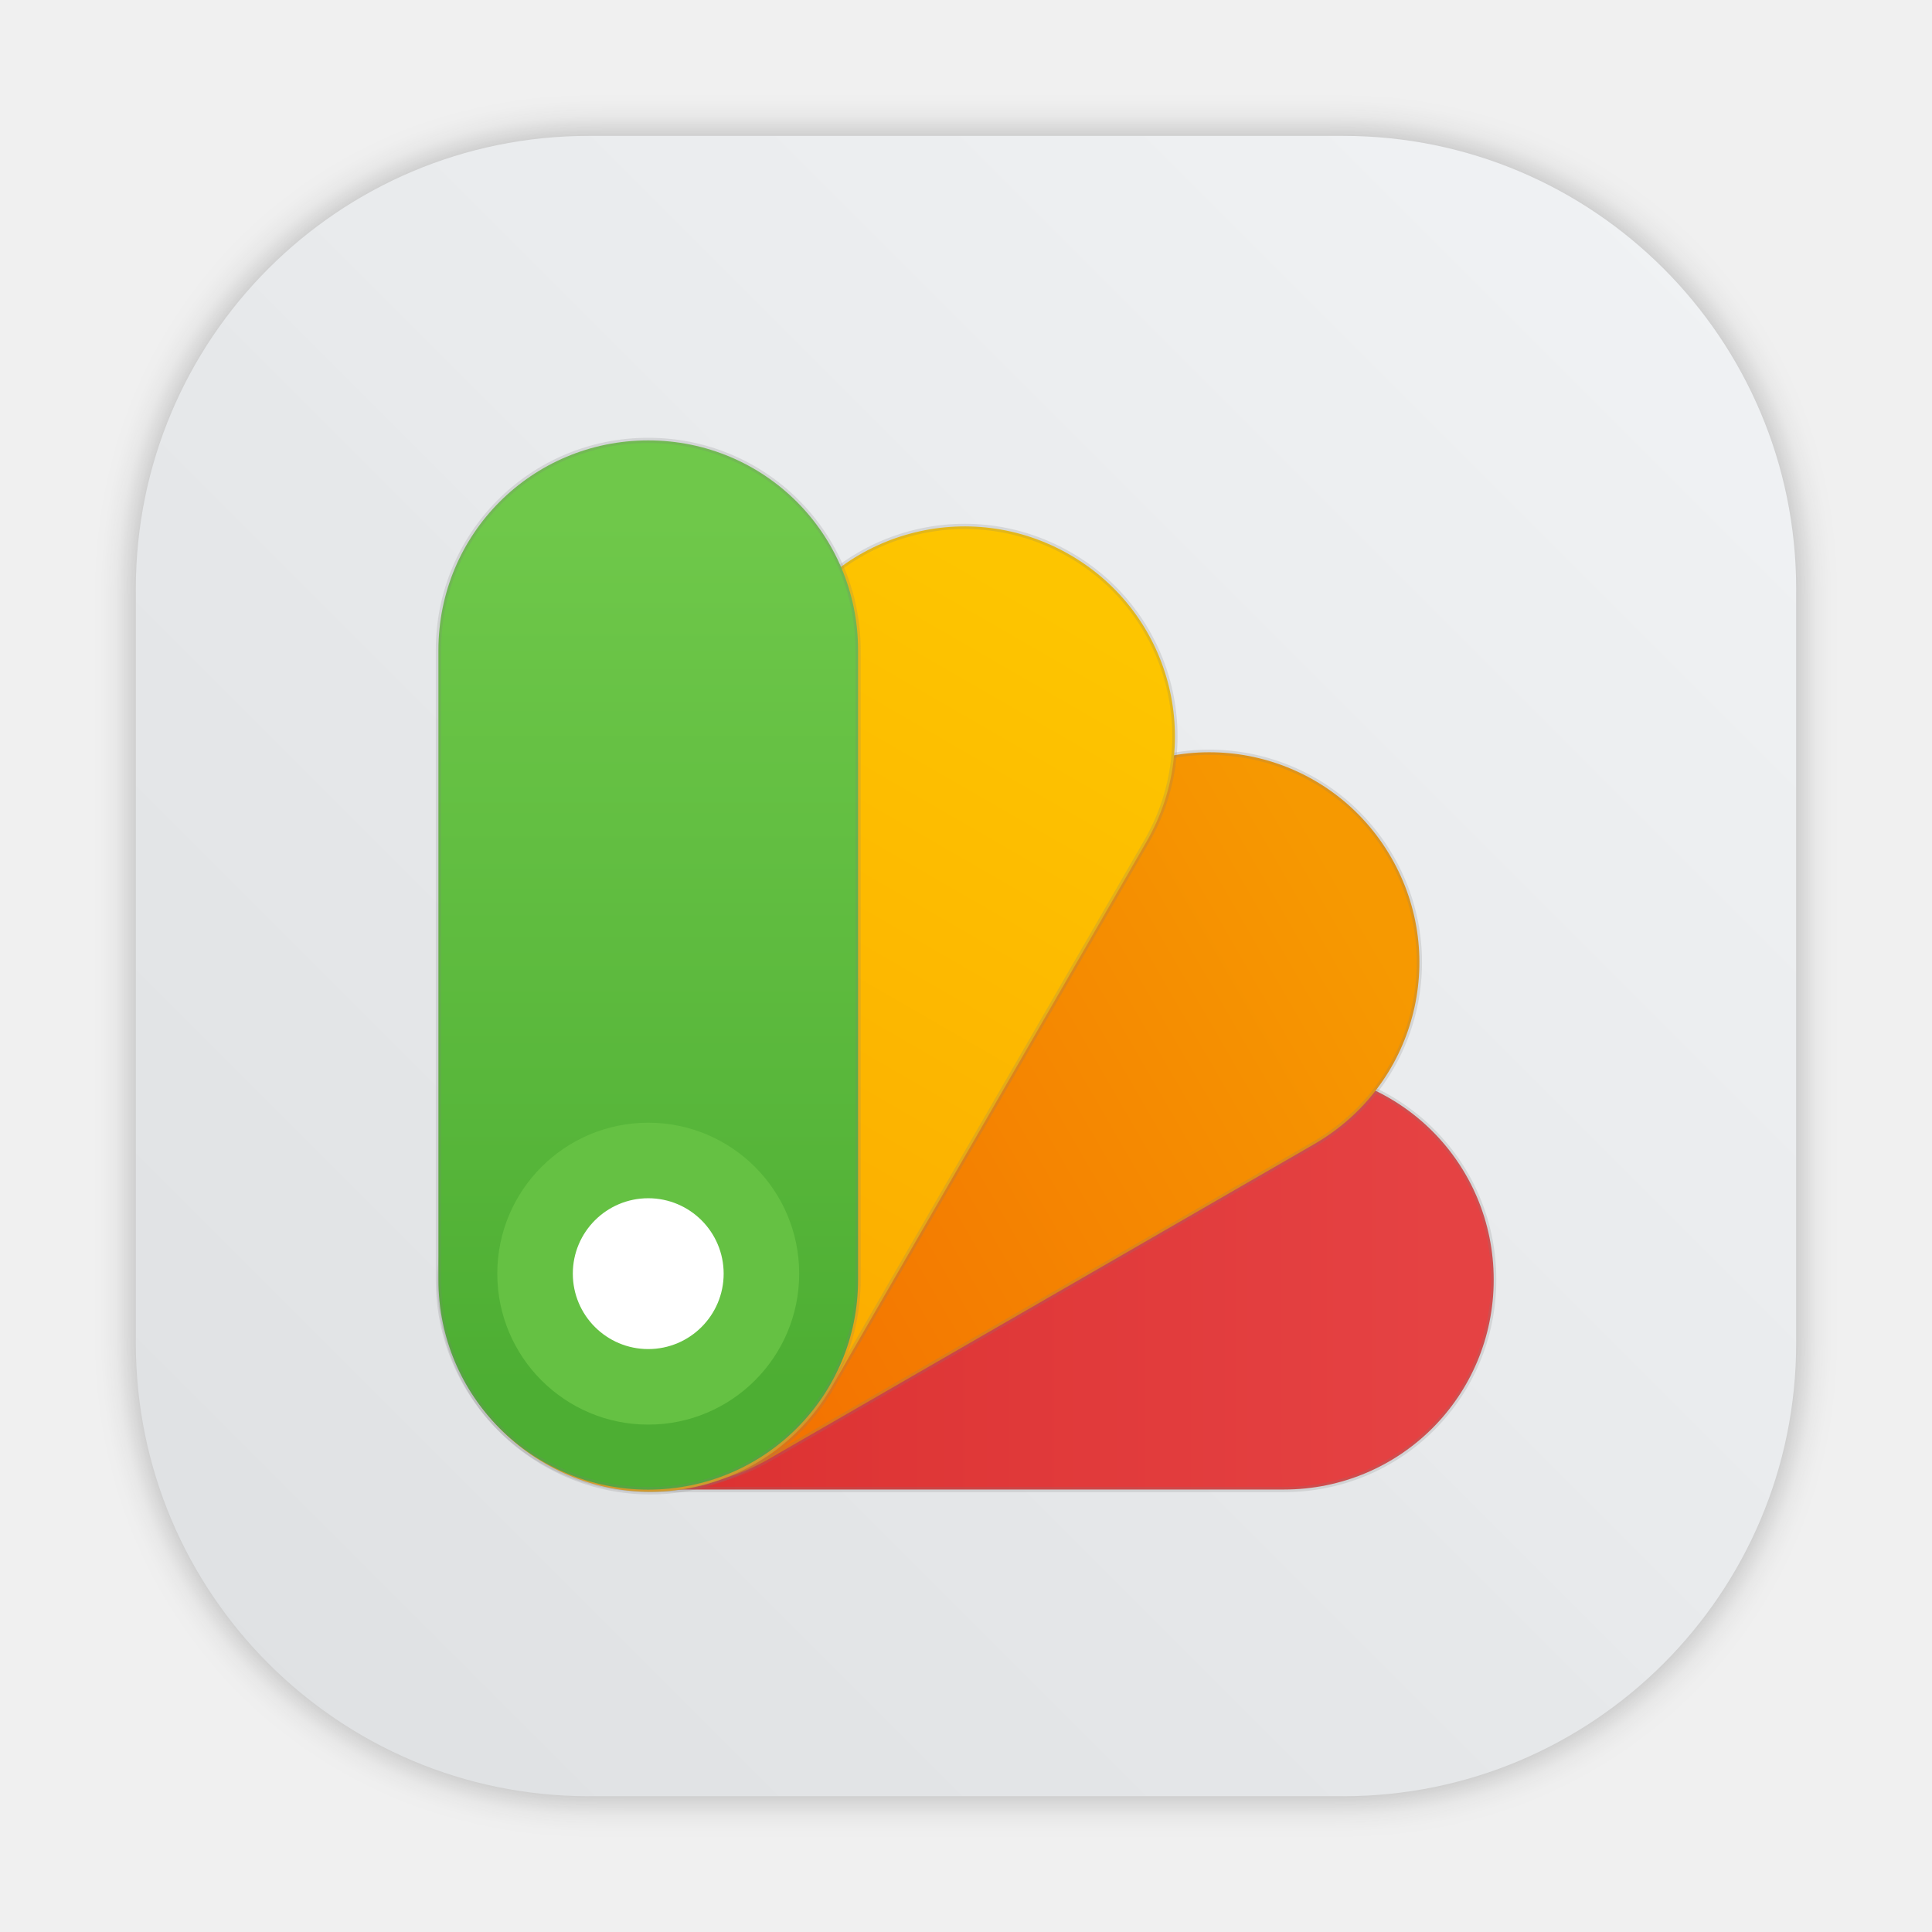
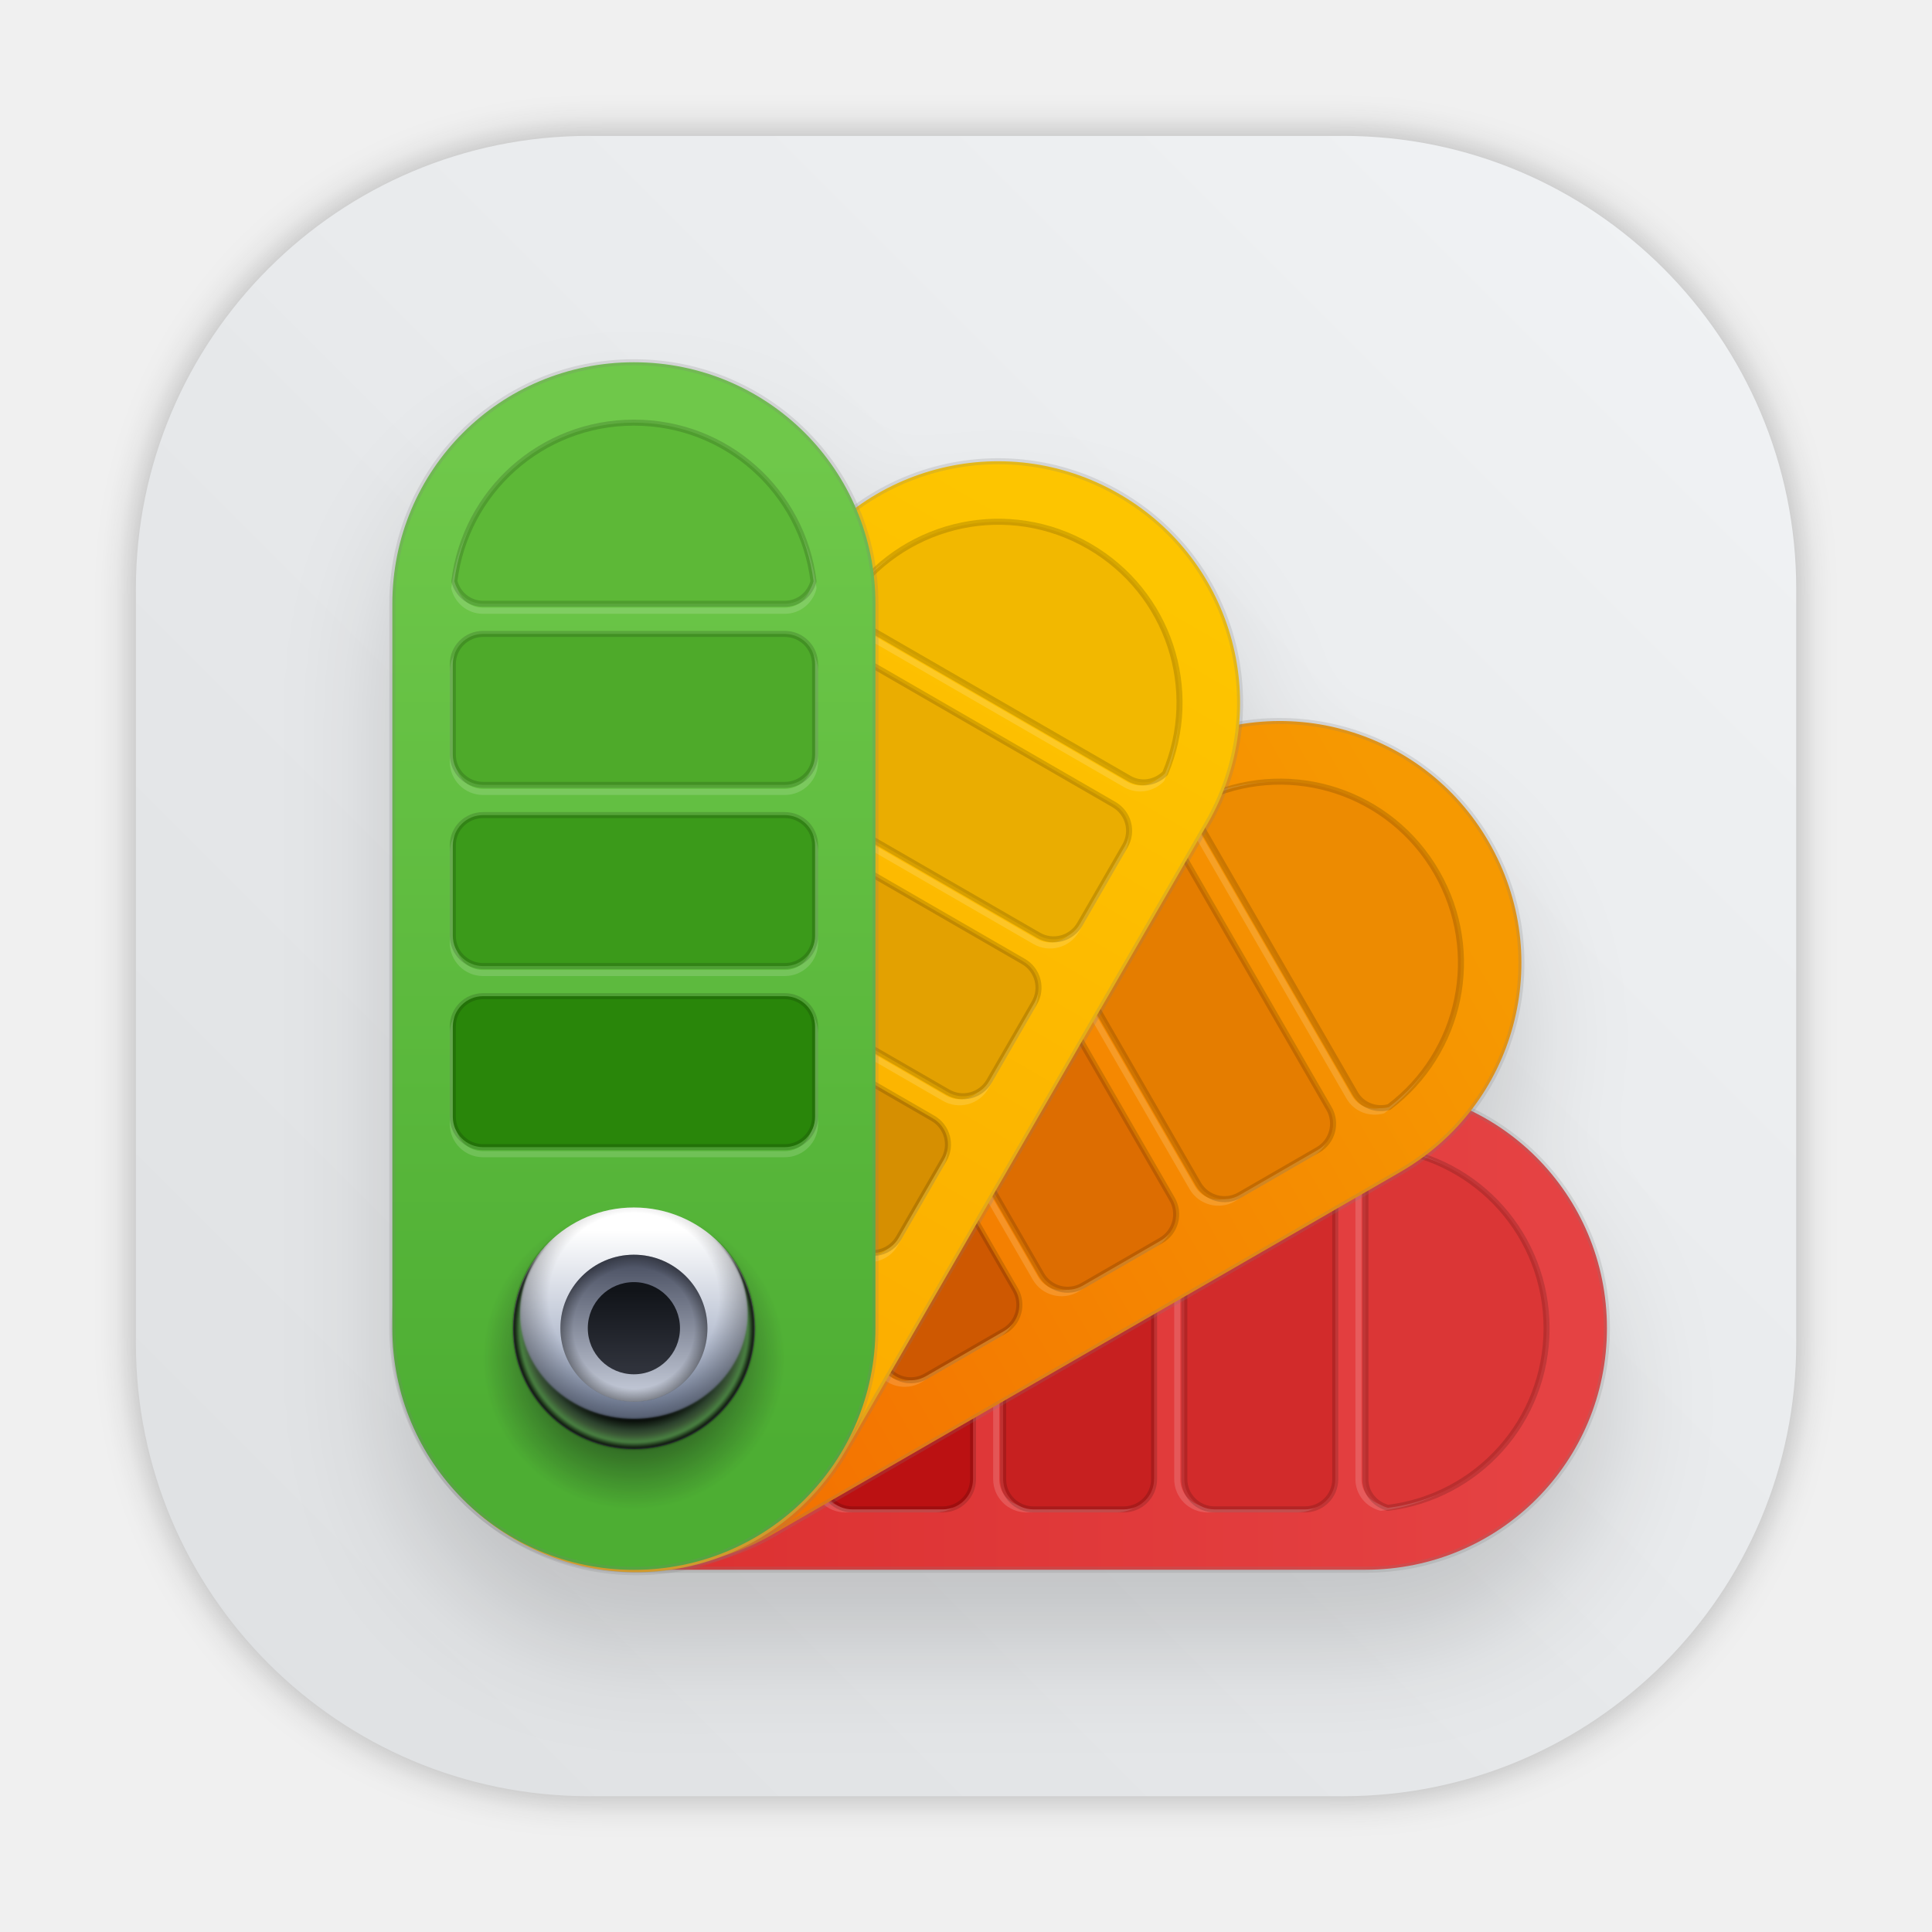
- <svg xmlns="http://www.w3.org/2000/svg" width="64" height="64" version="1.1" viewBox="0 0 16.933 16.933">
-   <defs>
-     <filter id="filter1057-5" x="-.027" y="-.027" width="1.054" height="1.054" color-interpolation-filters="sRGB">
-       <feGaussianBlur stdDeviation="0.619" />
+ <svg xmlns="http://www.w3.org/2000/svg" xmlns:xlink="http://www.w3.org/1999/xlink" width="64" height="64" version="1.1" viewBox="0 0 16.933 16.933" id="svg210">
+   <defs id="defs80">
+     <linearGradient id="linearGradient862-3" x1="7.937" x2="7.937" y1="15.081" y2="1.852" gradientTransform="matrix(0.99997,0,0,0.99997,0.1844102,-1.824069)" gradientUnits="userSpaceOnUse">
+       <stop stop-color="#f1efeb" offset="0" id="stop2" />
+       <stop stop-color="#fdfcfc" offset="1" id="stop4" />
+     </linearGradient>
+     <linearGradient id="linearGradient921" x1="4.716" x2="4.716" y1="12.46" y2="10.806" gradientTransform="translate(.031579 -.025181)" gradientUnits="userSpaceOnUse">
+       <stop stop-color="#8290ae" offset="0" id="stop7" />
+       <stop stop-color="#fff" offset="1" id="stop9" />
+     </linearGradient>
+     <linearGradient id="linearGradient925" x1="4.716" x2="4.716" y1="12.56" y2="10.806" gradientTransform="matrix(.60872 0 0 .60872 1.8827 4.5398)" gradientUnits="userSpaceOnUse">
+       <stop stop-color="#c0c6d4" offset="0" id="stop12" />
+       <stop stop-color="#515769" offset="1" id="stop14" />
+     </linearGradient>
+     <linearGradient id="linearGradient929" x1="4.716" x2="4.716" y1="12.56" y2="10.806" gradientTransform="matrix(.38175 0 0 .38175 2.9564 7.1877)" gradientUnits="userSpaceOnUse">
+       <stop stop-color="#2f323b" offset="0" id="stop17" />
+       <stop stop-color="#111419" offset="1" id="stop19" />
+     </linearGradient>
+     <radialGradient id="radialGradient981" cx="18" cy="44" r="4" gradientTransform="translate(0 -.00063009)" gradientUnits="userSpaceOnUse">
+       <stop stop-color="#8290ae" offset="0" id="stop22" />
+       <stop stop-color="#020403" offset=".75" id="stop24" />
+       <stop stop-color="#2b402c" offset=".845" id="stop26" />
+       <stop stop-color="#3a5635" offset=".889" id="stop28" />
+       <stop stop-color="#4a8242" offset=".944" id="stop30" />
+       <stop stop-color="#010201" offset="1" id="stop32" />
+     </radialGradient>
+     <filter id="filter1037" x="-0.012" y="-0.012" width="1.024" height="1.024" color-interpolation-filters="sRGB">
+       <feGaussianBlur stdDeviation="0.04" id="feGaussianBlur35" />
    </filter>
-     <linearGradient id="linearGradient1053-6" x1="-127" x2="-72" y1="60" y2="5" gradientTransform="matrix(.26458 0 0 .26458 39.366 -.23888)" gradientUnits="userSpaceOnUse">
-       <stop stop-color="#dee0e2" offset="0" />
-       <stop stop-color="#f1f3f5" stop-opacity=".996" offset="1" />
+     <radialGradient id="radialGradient1043" cx="4.762" cy="11.377" r="1.058" gradientUnits="userSpaceOnUse">
+       <stop stop-opacity="0" offset="0" id="stop38" />
+       <stop stop-opacity="0" offset=".704" id="stop40" />
+       <stop offset="1" id="stop42" />
+     </radialGradient>
+     <radialGradient id="radialGradient1057" cx="4.762" cy="11.641" r=".644" gradientTransform="scale(3.7796)" gradientUnits="userSpaceOnUse">
+       <stop stop-opacity="0" offset="0" id="stop45" />
+       <stop stop-opacity="0" offset=".821" id="stop47" />
+       <stop offset="1" id="stop49" />
+     </radialGradient>
+     <radialGradient id="radialGradient1076" cx="4.762" cy="11.641" r="1.058" gradientTransform="matrix(1.25 0 0 1.25 -1.1906 -2.6458)" gradientUnits="userSpaceOnUse">
+       <stop offset="0" id="stop52" />
+       <stop stop-color="#111419" stop-opacity="0" offset="1" id="stop54" />
+     </radialGradient>
+     <linearGradient id="linearGradient1226" x1="4.762" x2="4.762" y1="12.725" y2="3.969" gradientUnits="userSpaceOnUse">
+       <stop stop-color="#4dae33" offset="0" id="stop57" />
+       <stop stop-color="#6fc84a" offset="1" id="stop59" />
    </linearGradient>
-     <linearGradient id="linearGradient1250-3" x1="4.762" x2="4.762" y1="12.435" y2="3.704" gradientTransform="matrix(0 .86897 -.86897 0 20.424 6.9743)" gradientUnits="userSpaceOnUse">
-       <stop stop-color="#db2f2f" offset="0" />
-       <stop stop-color="#e54243" offset="1" />
+     <linearGradient id="linearGradient1234" x1="4.762" x2="4.762" y1="12.171" y2="3.704" gradientUnits="userSpaceOnUse">
+       <stop stop-color="#fcaa00" offset="0" id="stop62" />
+       <stop stop-color="#fdc500" offset="1" id="stop64" />
    </linearGradient>
-     <linearGradient id="linearGradient1242-5" x1="4.762" x2="4.762" y1="12.435" y2="3.704" gradientTransform="matrix(.43449 .75255 -.75255 .43449 17.086 2.4463)" gradientUnits="userSpaceOnUse">
-       <stop stop-color="#f36d01" offset="0" />
-       <stop stop-color="#f69901" offset="1" />
+     <linearGradient id="linearGradient1242" x1="4.762" x2="4.762" y1="12.435" y2="3.704" gradientUnits="userSpaceOnUse">
+       <stop stop-color="#f36d01" offset="0" id="stop67" />
+       <stop stop-color="#f69901" offset="1" id="stop69" />
    </linearGradient>
-     <linearGradient id="linearGradient1234-6" x1="4.762" x2="4.762" y1="12.171" y2="3.704" gradientTransform="matrix(.75255 .43449 -.43449 .75255 11.745 .29929)" gradientUnits="userSpaceOnUse">
-       <stop stop-color="#fcaa00" offset="0" />
-       <stop stop-color="#fdc500" offset="1" />
+     <linearGradient id="linearGradient1250" x1="4.762" x2="4.762" y1="12.435" y2="3.704" gradientTransform="rotate(90,5.19,12.069)" gradientUnits="userSpaceOnUse">
+       <stop stop-color="#db2f2f" offset="0" id="stop72" />
+       <stop stop-color="#e54243" offset="1" id="stop74" />
    </linearGradient>
-     <linearGradient id="linearGradient1226-1" x1="4.762" x2="4.762" y1="12.725" y2="3.969" gradientTransform="matrix(.86897 0 0 .86897 6.1162 .99661)" gradientUnits="userSpaceOnUse">
-       <stop stop-color="#4dae33" offset="0" />
-       <stop stop-color="#6fc84a" offset="1" />
+     <filter id="filter1275" x="-0.108" y="-0.108" width="1.216" height="1.216" color-interpolation-filters="sRGB">
+       <feGaussianBlur stdDeviation="0.478" id="feGaussianBlur77" />
+     </filter>
+     <filter id="filter2761" x="-.024" y="-.024" width="1.048" height="1.048" color-interpolation-filters="sRGB">
+       <feGaussianBlur stdDeviation="0.146" id="feGaussianBlur4" />
+     </filter>
+     <linearGradient id="linearGradient1024-6" x1="1.331" x2="15.65" y1="15.576" y2="1.17" gradientTransform="matrix(3.7796,0,0,3.7796,-78.105,-30.394)" gradientUnits="userSpaceOnUse">
+       <stop stop-color="#dddfe1" offset="0" id="stop7-3" />
+       <stop stop-color="#f3f4f6" stop-opacity=".996" offset="1" id="stop9-6" />
+     </linearGradient>
+     <filter id="filter2761-3" x="-.024" y="-.024" width="1.048" height="1.048" color-interpolation-filters="sRGB">
+       <feGaussianBlur stdDeviation="0.146" id="feGaussianBlur4-7" />
+     </filter>
+     <linearGradient id="linearGradient1024" x1="1.331" x2="15.65" y1="15.576" y2="1.17" gradientTransform="translate(-.00084984 .14045)" gradientUnits="userSpaceOnUse">
+       <stop stop-color="#dddfe1" offset="0" id="stop7-5" />
+       <stop stop-color="#f3f4f6" stop-opacity=".996" offset="1" id="stop9-3" />
+     </linearGradient>
+     <filter color-interpolation-filters="sRGB" height="1.048" width="1.048" y="-.024" x="-.024" id="filter2761-3-3">
+       <feGaussianBlur id="feGaussianBlur2" stdDeviation="0.146" />
+     </filter>
+     <linearGradient gradientUnits="userSpaceOnUse" gradientTransform="matrix(3.7796 0 0 3.7796 -.0026448 .53066)" y2="1.17" y1="15.576" x2="15.65" x1="1.331" id="linearGradient1024-6-5">
+       <stop id="stop5" offset="0" stop-color="#dddfe1" />
+       <stop id="stop7-7" offset="1" stop-opacity=".996" stop-color="#f3f4f6" />
+     </linearGradient>
+     <filter style="color-interpolation-filters:sRGB" id="filter1057" x="-0.027" width="1.054" y="-0.027" height="1.054">
+       <feGaussianBlur stdDeviation="0.619" id="feGaussianBlur1059" />
+     </filter>
+     <linearGradient xlink:href="#linearGradient1051" id="linearGradient1053" x1="-127" y1="60" x2="-72" y2="5" gradientUnits="userSpaceOnUse" gradientTransform="matrix(0.2645781,0,0,0.2645781,34.79202,-0.1349341)" />
+     <linearGradient id="linearGradient1051">
+       <stop style="stop-color:#dee0e2;stop-opacity:1" offset="0" id="stop1047" />
+       <stop style="stop-color:#f1f3f5;stop-opacity:0.996" offset="1" id="stop1049" />
    </linearGradient>
  </defs>
-   <g transform="translate(-4.5735 .10394)" stroke-linecap="round">
-     <rect transform="matrix(.26458 0 0 .26458 4.5735 -.10394)" x="4.5" y="4.5" width="55" height="55" ry="15" fill="#141414" filter="url(#filter1057-5)" opacity=".3" stroke-width="2.744" />
-     <rect x="5.764" y="1.087" width="14.552" height="14.552" ry="3.969" fill="url(#linearGradient1053-6)" stroke-width=".726" />
-     <g stroke="#7f7f7f" stroke-linejoin="round" stroke-opacity=".2" stroke-width=".046">
-       <path d="m17.665 11.112c0 1.019-0.82 1.839-1.839 1.839h-5.518c-1.019 0-1.839-0.82-1.839-1.839 0-1.019 0.82-1.839 1.839-1.839h5.518c1.019 0 1.839 0.82 1.839 1.839z" fill="url(#linearGradient1250-3)" />
-       <path d="m16.766 7.41c0.509 0.882 0.209 2.003-0.673 2.513l-4.779 2.759c-0.882 0.509-2.003 0.209-2.513-0.673-0.509-0.882-0.209-2.003 0.673-2.513l4.779-2.759c0.882-0.509 2.003-0.209 2.513 0.673z" fill="url(#linearGradient1242-5)" />
-       <path d="m13.95 4.758c0.882 0.509 1.183 1.63 0.673 2.513l-2.759 4.779c-0.509 0.882-1.63 1.183-2.513 0.673-0.882-0.509-1.183-1.63-0.673-2.513l2.759-4.779c0.509-0.882 1.63-1.183 2.513-0.673z" fill="url(#linearGradient1234-6)" />
-       <path d="m10.255 3.756c1.019 0 1.839 0.82 1.839 1.839v5.518c0 1.019-0.82 1.839-1.839 1.839-1.019 0-1.839-0.82-1.839-1.839v-5.518c0-1.019 0.82-1.839 1.839-1.839z" fill="url(#linearGradient1226-1)" />
+   <rect ry="15" y="4.5" x="4.5" height="55" width="55" id="rect1055" style="opacity:0.3;fill:#141414;fill-opacity:1;stroke-width:2.744;stroke-linecap:round;filter:url(#filter1057)" transform="scale(0.2645781)" />
+   <rect style="fill:url(#linearGradient1053);fill-opacity:1;stroke-width:0.726;stroke-linecap:round" id="rect1045" width="14.552" height="14.552" x="1.191" y="1.191" ry="3.969" />
+   <path transform="rotate(90 4.9631 12.296)" d="m-3.509 11.696c0 1.173 0.944 2.117 2.117 2.117h6.35c0.559 0 1.064-0.216 1.442-0.567 0.007-0.006 0.014-0.012 0.021-0.019 0.033-0.031 0.063-0.064 0.094-0.097 0.023-0.024 0.046-0.048 0.067-0.073 0.01-0.012 0.019-0.024 0.028-0.036 0.073-0.089 0.141-0.183 0.2-0.285 0.244-0.422 0.324-0.891 0.265-1.338v-6.113c0-1.173-0.944-2.117-2.117-2.117-0.842 0-1.563 0.488-1.905 1.196-0.659-0.513-1.586-0.605-2.356-0.161-0.792 0.457-1.174 1.342-1.027 2.192-0.796-0.073-1.598 0.309-2.025 1.049-0.434 0.752-0.357 1.653 0.124 2.308-0.753 0.324-1.277 1.07-1.277 1.944z" filter="url(#filter1275)" opacity=".15" id="path96" />
+   <g stroke-linecap="round" stroke-linejoin="round" id="g208">
+     <path d="m14.084 11.641c0 1.173-0.944 2.117-2.117 2.117h-6.35c-1.173 0-2.117-0.944-2.117-2.117s0.944-2.117 2.117-2.117h6.35c1.173 0 2.117 0.944 2.117 2.117z" fill="url(#linearGradient1250)" stroke="#7f7f7f" stroke-opacity=".2" stroke-width=".053" id="path98" />
+     <g transform="rotate(90,5.19,12.069)" stroke-opacity=".15" id="g118">
+       <g stroke-width=".053" id="g114">
+         <rect x="3.175" y="8.793" width="3.175" height="1.323" rx=".265" ry=".265" fill="none" stroke="#fdfdfd" id="rect100" />
+         <rect x="3.175" y="7.205" width="3.175" height="1.323" rx=".265" ry=".265" fill="none" stroke="#fdfdfd" id="rect102" />
+         <rect x="3.175" y="8.731" width="3.175" height="1.323" rx=".265" ry=".265" fill="#bb1112" stroke="#000" id="rect104" />
+         <rect x="3.175" y="5.618" width="3.175" height="1.323" rx=".265" ry=".265" fill="none" stroke="#fdfdfd" id="rect106" />
+         <rect x="3.175" y="7.144" width="3.175" height="1.323" rx=".265" ry=".265" fill="#c72020" stroke="#000" id="rect108" />
+         <path d="m4.762 3.766c-0.812 0-1.477 0.605-1.574 1.39 0.03 0.113 0.128 0.197 0.251 0.197h2.646c0.123 0 0.221-0.084 0.251-0.197-0.097-0.785-0.762-1.39-1.574-1.39z" fill="none" stroke="#fdfdfd" id="path110" />
+         <rect x="3.175" y="5.556" width="3.175" height="1.323" rx=".265" ry=".265" fill="#d22b2b" stroke="#000" id="rect112" />
+       </g>
+       <path transform="scale(.26458)" d="m18 14c-3.071 0-5.583 2.285-5.949 5.254 0.114 0.427 0.485 0.746 0.949 0.746h10c0.464 0 0.835-0.319 0.949-0.746-0.366-2.969-2.878-5.254-5.949-5.254z" fill="#db3636" stroke="#000" stroke-width=".2" id="path116" />
    </g>
-     <circle cx="10.255" cy="11.059" r="1.323" fill="#65c143" stroke-width="1.202" />
-     <circle cx="10.255" cy="11.059" r=".661" fill="#fff" stroke-width=".601" />
+     <g transform="rotate(60 5.264 12.454)" id="g142">
+       <path d="m4.762 3.175c1.173 0 2.117 0.944 2.117 2.117v6.35c0 1.173-0.944 2.117-2.117 2.117s-2.117-0.944-2.117-2.117v-6.35c0-1.173 0.944-2.117 2.117-2.117z" fill="url(#linearGradient1242)" stroke="#7f7f7f" stroke-opacity=".2" stroke-width=".053" id="path120" />
+       <g stroke-opacity=".15" id="g140">
+         <g stroke-width=".053" id="g136">
+           <rect x="3.175" y="8.793" width="3.175" height="1.323" rx=".265" ry=".265" fill="none" stroke="#fdfdfd" id="rect122" />
+           <rect x="3.175" y="7.205" width="3.175" height="1.323" rx=".265" ry=".265" fill="none" stroke="#fdfdfd" id="rect124" />
+           <rect x="3.175" y="8.731" width="3.175" height="1.323" rx=".265" ry=".265" fill="#ce5801" stroke="#000" id="rect126" />
+           <rect x="3.175" y="5.618" width="3.175" height="1.323" rx=".265" ry=".265" fill="none" stroke="#fdfdfd" id="rect128" />
+           <rect x="3.175" y="7.144" width="3.175" height="1.323" rx=".265" ry=".265" fill="#dd6d01" stroke="#000" id="rect130" />
+           <path d="m4.762 3.766c-0.812 0-1.477 0.605-1.574 1.39 0.03 0.113 0.128 0.197 0.251 0.197h2.646c0.123 0 0.221-0.084 0.251-0.197-0.097-0.785-0.762-1.39-1.574-1.39z" fill="none" stroke="#fdfdfd" id="path132" />
+           <rect x="3.175" y="5.556" width="3.175" height="1.323" rx=".265" ry=".265" fill="#e57d00" stroke="#000" id="rect134" />
+         </g>
+         <path transform="scale(.26458)" d="m18 14c-3.071 0-5.583 2.285-5.949 5.254 0.114 0.427 0.485 0.746 0.949 0.746h10c0.464 0 0.835-0.319 0.949-0.746-0.366-2.969-2.878-5.254-5.949-5.254z" fill="#ed8b01" stroke="#000" stroke-width=".2" id="path138" />
+       </g>
+     </g>
+     <g transform="rotate(30 5.1333 13.168)" id="g166">
+       <path d="m4.762 3.175c1.173 0 2.117 0.944 2.117 2.117v6.35c0 1.173-0.944 2.117-2.117 2.117s-2.117-0.944-2.117-2.117v-6.35c0-1.173 0.944-2.117 2.117-2.117z" fill="url(#linearGradient1234)" stroke="#7f7f7f" stroke-opacity=".2" stroke-width=".053" id="path144" />
+       <g stroke-opacity=".15" id="g164">
+         <g stroke-width=".053" id="g160">
+           <rect x="3.175" y="8.793" width="3.175" height="1.323" rx=".265" ry=".265" fill="none" stroke="#fdfdfd" id="rect146" />
+           <rect x="3.175" y="7.205" width="3.175" height="1.323" rx=".265" ry=".265" fill="none" stroke="#fdfdfd" id="rect148" />
+           <rect x="3.175" y="8.731" width="3.175" height="1.323" rx=".265" ry=".265" fill="#d68f01" stroke="#000" id="rect150" />
+           <rect x="3.175" y="5.618" width="3.175" height="1.323" rx=".265" ry=".265" fill="none" stroke="#fdfdfd" id="rect152" />
+           <rect x="3.175" y="7.144" width="3.175" height="1.323" rx=".265" ry=".265" fill="#e3a101" stroke="#000" id="rect154" />
+           <path d="m4.762 3.766c-0.812 0-1.477 0.605-1.574 1.39 0.03 0.113 0.128 0.197 0.251 0.197h2.646c0.123 0 0.221-0.084 0.251-0.197-0.097-0.785-0.762-1.39-1.574-1.39z" fill="none" stroke="#fdfdfd" id="path156" />
+           <rect x="3.175" y="5.556" width="3.175" height="1.323" rx=".265" ry=".265" fill="#eaad01" stroke="#000" id="rect158" />
+         </g>
+         <path transform="scale(.26458)" d="m18 14c-3.071 0-5.583 2.285-5.949 5.254 0.114 0.427 0.485 0.746 0.949 0.746h10c0.464 0 0.835-0.319 0.949-0.746-0.366-2.969-2.878-5.254-5.949-5.254z" fill="#f2b800" stroke="#000" stroke-width=".2" id="path162" />
+       </g>
+     </g>
+     <g transform="translate(.79373)" id="g190">
+       <path d="m4.762 3.175c1.173 0 2.117 0.944 2.117 2.117v6.35c0 1.173-0.944 2.117-2.117 2.117s-2.117-0.944-2.117-2.117v-6.35c0-1.173 0.944-2.117 2.117-2.117z" fill="url(#linearGradient1226)" stroke="#7f7f7f" stroke-opacity=".2" stroke-width=".053" id="path168" />
+       <g stroke-opacity=".15" id="g188">
+         <g stroke-width=".053" id="g184">
+           <rect x="3.175" y="8.793" width="3.175" height="1.323" rx=".265" ry=".265" fill="none" stroke="#fdfdfd" id="rect170" />
+           <rect x="3.175" y="7.205" width="3.175" height="1.323" rx=".265" ry=".265" fill="none" stroke="#fdfdfd" id="rect172" />
+           <rect x="3.175" y="8.731" width="3.175" height="1.323" rx=".265" ry=".265" fill="#29860a" stroke="#000" id="rect174" />
+           <rect x="3.175" y="5.618" width="3.175" height="1.323" rx=".265" ry=".265" fill="none" stroke="#fdfdfd" id="rect176" />
+           <rect x="3.175" y="7.144" width="3.175" height="1.323" rx=".265" ry=".265" fill="#3b9a1a" stroke="#000" id="rect178" />
+           <path d="m4.762 3.766c-0.812 0-1.477 0.605-1.574 1.39 0.03 0.113 0.128 0.197 0.251 0.197h2.646c0.123 0 0.221-0.084 0.251-0.197-0.097-0.785-0.762-1.39-1.574-1.39z" fill="none" stroke="#fdfdfd" id="path180" />
+           <rect x="3.175" y="5.556" width="3.175" height="1.323" rx=".265" ry=".265" fill="#4eaa2a" stroke="#000" id="rect182" />
+         </g>
+         <path transform="scale(.26458)" d="m18 14c-3.071 0-5.583 2.285-5.949 5.254 0.114 0.427 0.485 0.746 0.949 0.746h10c0.464 0 0.835-0.319 0.949-0.746-0.366-2.969-2.878-5.254-5.949-5.254z" fill="#5db837" stroke="#000" stroke-width=".2" id="path186" />
+       </g>
+     </g>
+     <g transform="translate(.79373)" id="g206">
+       <circle cx="4.762" cy="11.906" r="1.323" fill="url(#radialGradient1076)" stroke-width="1.016" id="circle192" />
+       <circle cx="4.762" cy="11.641" r="1.058" fill="url(#linearGradient921)" stroke-width=".813" id="circle194" />
+       <circle cx="4.762" cy="11.641" r="1.058" fill="url(#radialGradient1043)" opacity=".35" stroke-width=".813" id="circle196" />
+       <circle cx="4.762" cy="11.641" r=".644" fill="url(#linearGradient925)" stroke-width=".495" id="circle198" />
+       <circle cx="4.762" cy="11.641" r=".404" fill="url(#linearGradient929)" stroke-width=".31" id="circle200" />
+       <path transform="scale(.26458)" d="m17.939 40a4 4 0 0 0-0.045 2e-3 3.771 3.5 0 0 1 0.105-2e-3 4 4 0 0 0-0.061 0zm-0.045 2e-3a4 4 0 0 0-0.166 0.008 3.771 3.5 0 0 1 0.166-0.008zm-2.293 0.797a4 4 0 0 0-0.125 0.1 3.771 3.5 0 0 1 0.125-0.1zm-0.125 0.1a4 4 0 0 0-1.477 3.102 4 4 0 0 0 4 4 4 4 0 0 0 4-4 4 4 0 0 0-1.555-3.164 3.771 3.5 0 0 1 1.326 2.664 3.771 3.5 0 0 1-3.772 3.5 3.771 3.5 0 0 1-3.772-3.5 3.771 3.5 0 0 1 1.248-2.602z" fill="url(#radialGradient981)" filter="url(#filter1037)" stroke-width="3.073" id="path202" />
+       <path transform="scale(.26458)" d="m17.98 41.564a2.435 2.435 0 0 0-2.416 2.436 2.435 2.435 0 0 0 2.436 2.436 2.435 2.435 0 0 0 2.436-2.436 2.435 2.435 0 0 0-2.436-2.436 2.435 2.435 0 0 0-0.02 0zm-0.029 0.436a2 2 0 0 1 0.049 0 2 2 0 0 1 2 2 2 2 0 0 1-2 2 2 2 0 0 1-2-2 2 2 0 0 1 1.951-2z" fill="url(#radialGradient1057)" opacity=".35" stroke-width="1.87" id="path204" />
+     </g>
  </g>
</svg>
